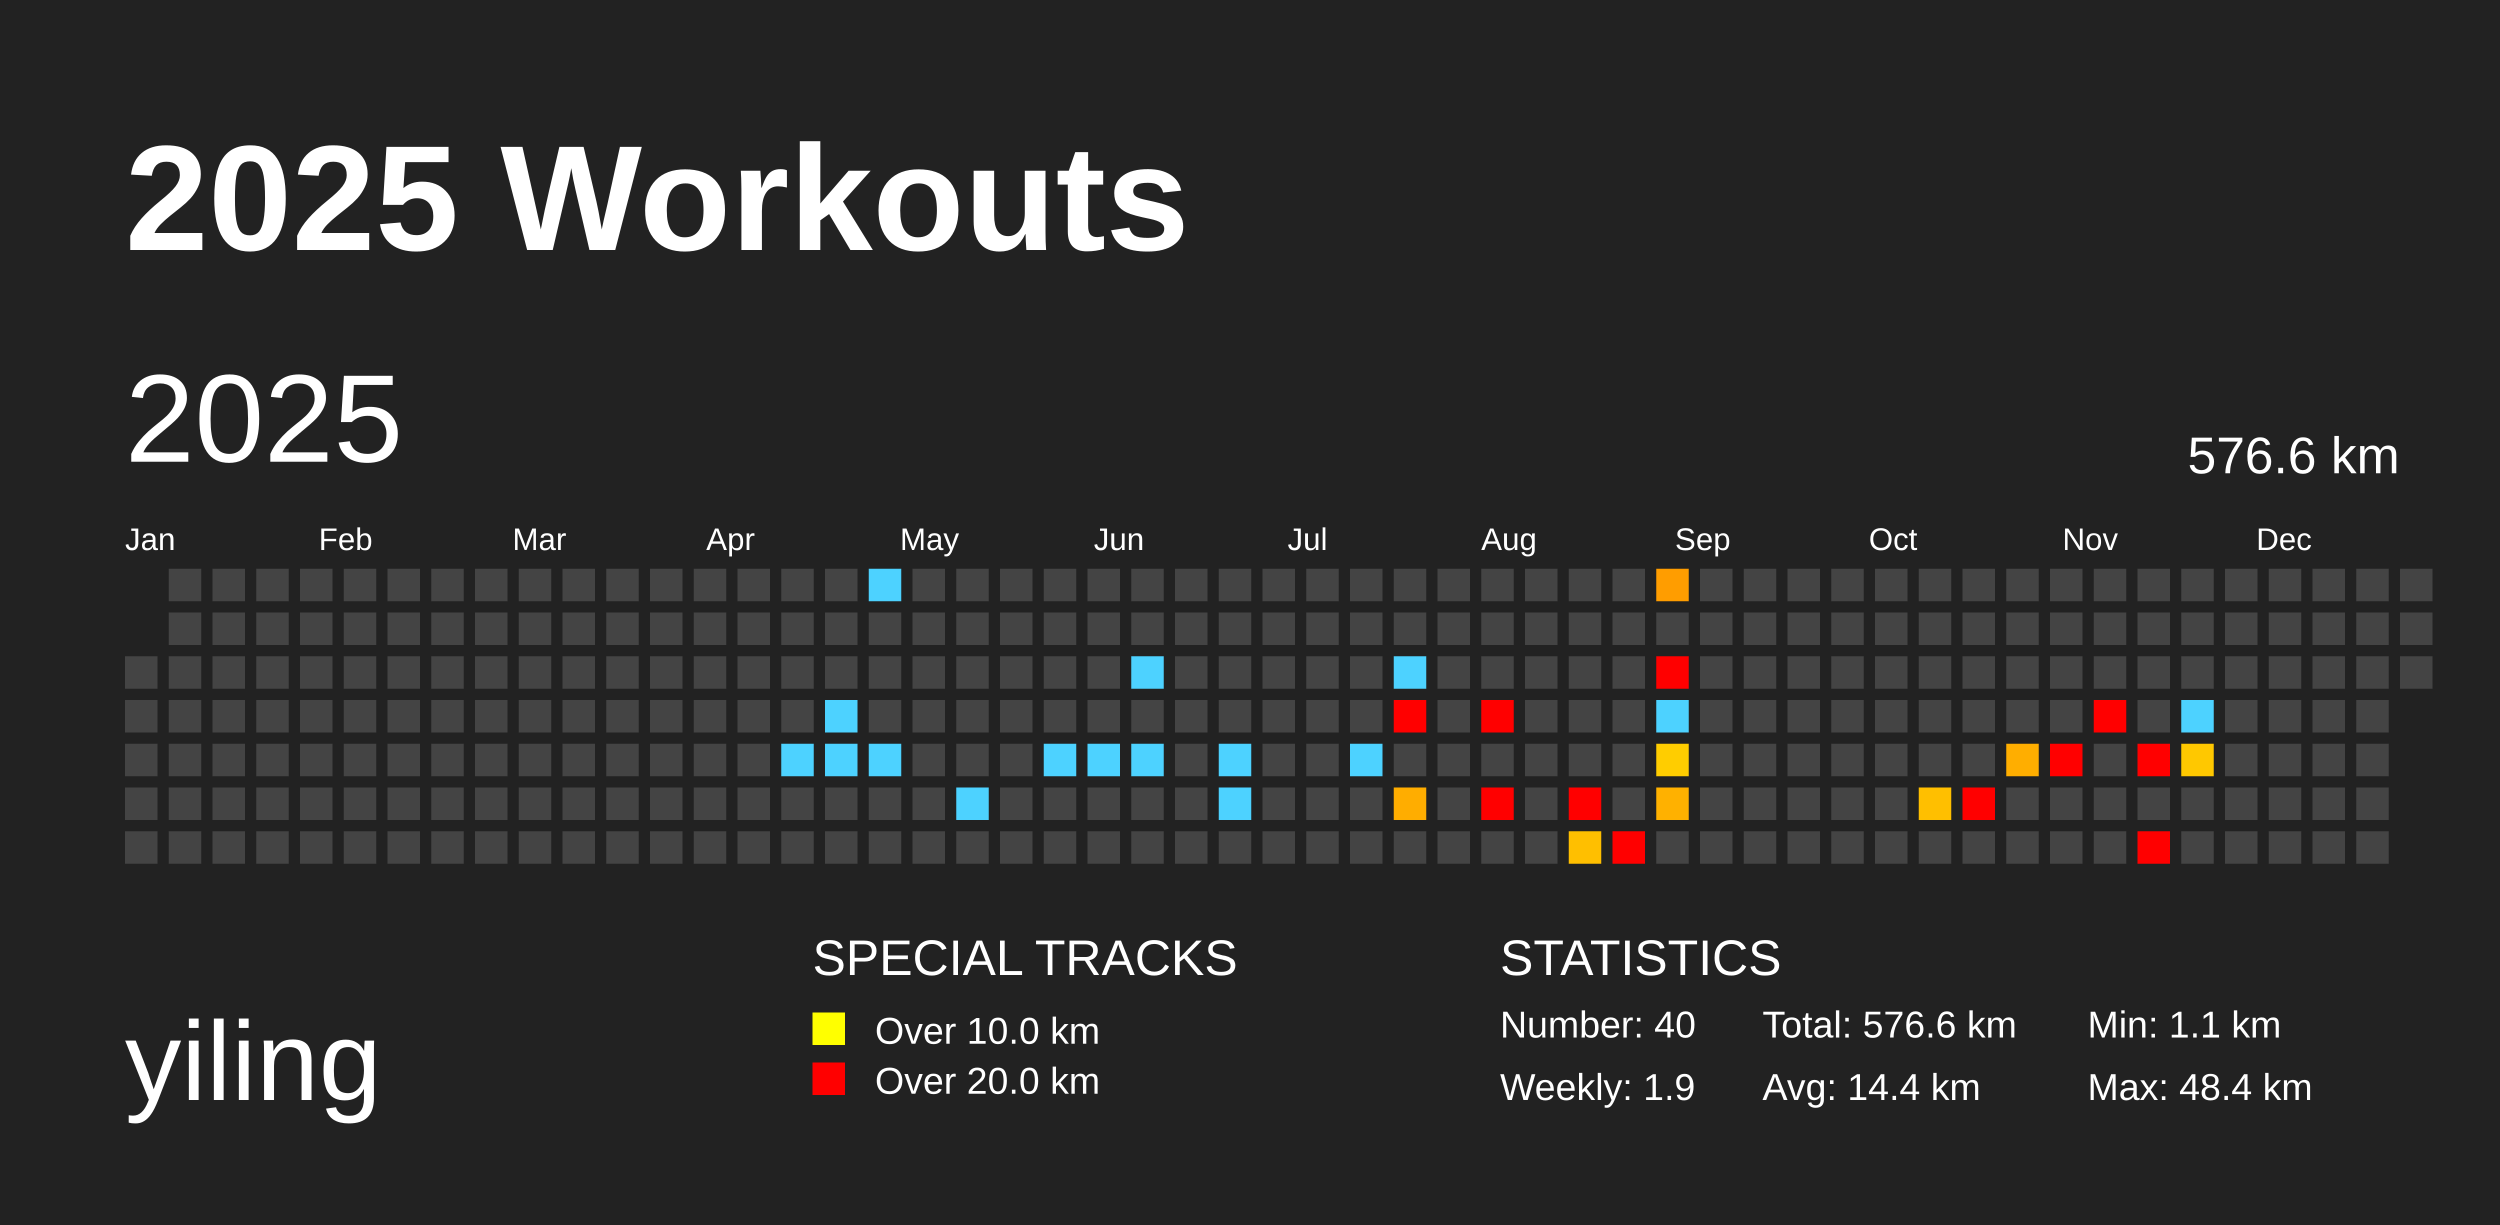
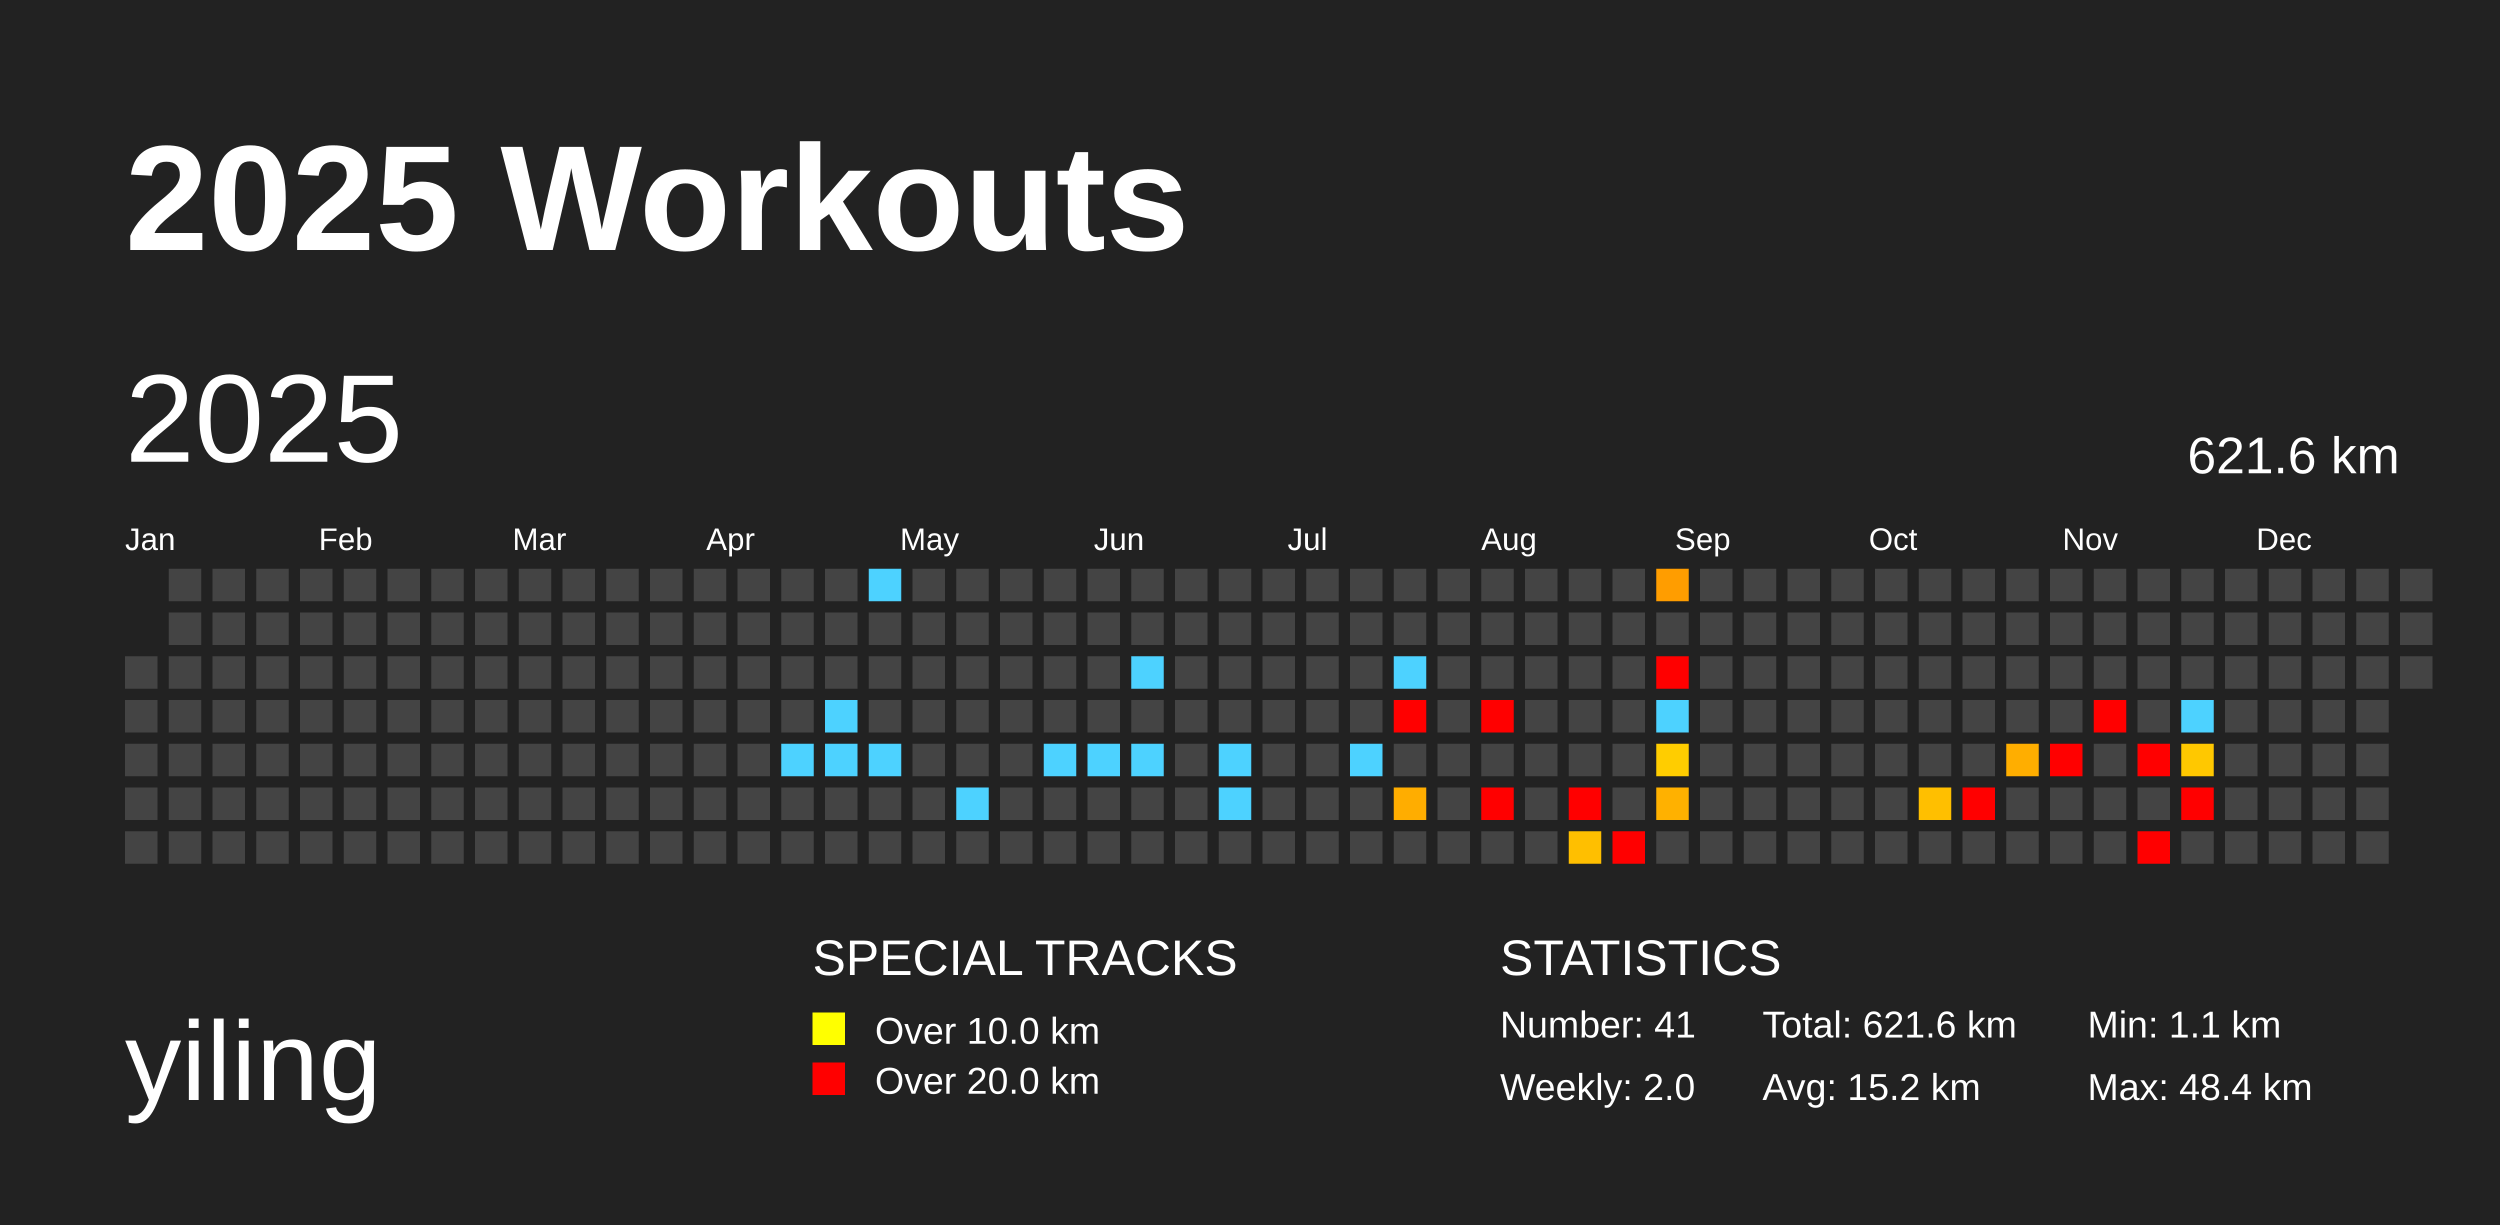
<svg xmlns="http://www.w3.org/2000/svg" baseProfile="full" height="98mm" version="1.1" viewBox="0,0,200,98" width="200mm">
  <defs />
  <rect fill="#222222" height="98" width="200" x="0" y="0" />
  <text fill="#FFFFFF" style="font-size:12px; font-family:Arial; font-weight:bold;" x="10" y="20">2025 Workouts</text>
  <text fill="#FFFFFF" style="font-size:9px; font-family:Arial" x="10" y="88">yiling</text>
  <text fill="#FFFFFF" style="font-size:4px; font-family:Arial" x="65" y="78">SPECIAL TRACKS</text>
  <rect fill="yellow" height="2.6" width="2.6" x="65" y="81" />
  <text fill="#FFFFFF" style="font-size:3px; font-family:Arial" x="70" y="83.5">Over 10.0 km</text>
  <rect fill="red" height="2.6" width="2.6" x="65" y="85" />
  <text fill="#FFFFFF" style="font-size:3px; font-family:Arial" x="70" y="87.5">Over 20.0 km</text>
  <text fill="#FFFFFF" style="font-size:4px; font-family:Arial" x="120" y="78">STATISTICS</text>
-   <text fill="#FFFFFF" style="font-size:3px; font-family:Arial" x="120" y="83">Number: 40</text>
-   <text fill="#FFFFFF" style="font-size:3px; font-family:Arial" x="120" y="88">Weekly: 1.9</text>
-   <text fill="#FFFFFF" style="font-size:3px; font-family:Arial" x="141" y="83">Total: 576.6 km</text>
-   <text fill="#FFFFFF" style="font-size:3px; font-family:Arial" x="141" y="88">Avg: 14.4 km</text>
+   <text fill="#FFFFFF" style="font-size:3px; font-family:Arial" x="120" y="83">Number: 41</text>
+   <text fill="#FFFFFF" style="font-size:3px; font-family:Arial" x="120" y="88">Weekly: 2.0</text>
+   <text fill="#FFFFFF" style="font-size:3px; font-family:Arial" x="141" y="83">Total: 621.6 km</text>
+   <text fill="#FFFFFF" style="font-size:3px; font-family:Arial" x="141" y="88">Avg: 15.2 km</text>
  <text fill="#FFFFFF" style="font-size:3px; font-family:Arial" x="167" y="83">Min: 1.1 km</text>
  <text fill="#FFFFFF" style="font-size:3px; font-family:Arial" x="167" y="88">Max: 48.4 km</text>
  <text dominant-baseline="hanging" fill="#FFFFFF" style="font-size:10.0px; font-family:Arial;" x="10" y="30">2025</text>
-   <text dominant-baseline="hanging" fill="#FFFFFF" style="font-size:4.125px; font-family:Arial;" x="175" y="35">576.6 km</text>
+   <text dominant-baseline="hanging" fill="#FFFFFF" style="font-size:4.125px; font-family:Arial;" x="175" y="35">621.6 km</text>
  <text fill="#FFFFFF" style="font-size:2.5px; font-family:Arial" x="10.0" y="44">Jan</text>
  <text fill="#FFFFFF" style="font-size:2.5px; font-family:Arial" x="25.5" y="44">Feb</text>
  <text fill="#FFFFFF" style="font-size:2.5px; font-family:Arial" x="41.0" y="44">Mar</text>
  <text fill="#FFFFFF" style="font-size:2.5px; font-family:Arial" x="56.5" y="44">Apr</text>
  <text fill="#FFFFFF" style="font-size:2.5px; font-family:Arial" x="72.0" y="44">May</text>
  <text fill="#FFFFFF" style="font-size:2.5px; font-family:Arial" x="87.5" y="44">Jun</text>
  <text fill="#FFFFFF" style="font-size:2.5px; font-family:Arial" x="103.0" y="44">Jul</text>
  <text fill="#FFFFFF" style="font-size:2.5px; font-family:Arial" x="118.5" y="44">Aug</text>
  <text fill="#FFFFFF" style="font-size:2.5px; font-family:Arial" x="134.0" y="44">Sep</text>
  <text fill="#FFFFFF" style="font-size:2.5px; font-family:Arial" x="149.5" y="44">Oct</text>
  <text fill="#FFFFFF" style="font-size:2.5px; font-family:Arial" x="165.0" y="44">Nov</text>
  <text fill="#FFFFFF" style="font-size:2.5px; font-family:Arial" x="180.5" y="44">Dec</text>
  <rect fill="#444444" height="2.6" width="2.6" x="10.0" y="52.5" />
  <rect fill="#444444" height="2.6" width="2.6" x="10.0" y="56.0" />
  <rect fill="#444444" height="2.6" width="2.6" x="10.0" y="59.5" />
  <rect fill="#444444" height="2.6" width="2.6" x="10.0" y="63.0" />
  <rect fill="#444444" height="2.6" width="2.6" x="10.0" y="66.5" />
  <rect fill="#444444" height="2.6" width="2.6" x="13.5" y="45.5" />
  <rect fill="#444444" height="2.6" width="2.6" x="13.5" y="49.0" />
  <rect fill="#444444" height="2.6" width="2.6" x="13.5" y="52.5" />
  <rect fill="#444444" height="2.6" width="2.6" x="13.5" y="56.0" />
  <rect fill="#444444" height="2.6" width="2.6" x="13.5" y="59.5" />
  <rect fill="#444444" height="2.6" width="2.6" x="13.5" y="63.0" />
  <rect fill="#444444" height="2.6" width="2.6" x="13.5" y="66.5" />
  <rect fill="#444444" height="2.6" width="2.6" x="17.0" y="45.5" />
  <rect fill="#444444" height="2.6" width="2.6" x="17.0" y="49.0" />
  <rect fill="#444444" height="2.6" width="2.6" x="17.0" y="52.5" />
  <rect fill="#444444" height="2.6" width="2.6" x="17.0" y="56.0" />
  <rect fill="#444444" height="2.6" width="2.6" x="17.0" y="59.5" />
  <rect fill="#444444" height="2.6" width="2.6" x="17.0" y="63.0" />
  <rect fill="#444444" height="2.6" width="2.6" x="17.0" y="66.5" />
  <rect fill="#444444" height="2.6" width="2.6" x="20.5" y="45.5" />
  <rect fill="#444444" height="2.6" width="2.6" x="20.5" y="49.0" />
  <rect fill="#444444" height="2.6" width="2.6" x="20.5" y="52.5" />
  <rect fill="#444444" height="2.6" width="2.6" x="20.5" y="56.0" />
  <rect fill="#444444" height="2.6" width="2.6" x="20.5" y="59.5" />
  <rect fill="#444444" height="2.6" width="2.6" x="20.5" y="63.0" />
  <rect fill="#444444" height="2.6" width="2.6" x="20.5" y="66.5" />
  <rect fill="#444444" height="2.6" width="2.6" x="24.0" y="45.5" />
  <rect fill="#444444" height="2.6" width="2.6" x="24.0" y="49.0" />
  <rect fill="#444444" height="2.6" width="2.6" x="24.0" y="52.5" />
  <rect fill="#444444" height="2.6" width="2.6" x="24.0" y="56.0" />
  <rect fill="#444444" height="2.6" width="2.6" x="24.0" y="59.5" />
  <rect fill="#444444" height="2.6" width="2.6" x="24.0" y="63.0" />
  <rect fill="#444444" height="2.6" width="2.6" x="24.0" y="66.5" />
  <rect fill="#444444" height="2.6" width="2.6" x="27.5" y="45.5" />
  <rect fill="#444444" height="2.6" width="2.6" x="27.5" y="49.0" />
  <rect fill="#444444" height="2.6" width="2.6" x="27.5" y="52.5" />
  <rect fill="#444444" height="2.6" width="2.6" x="27.5" y="56.0" />
  <rect fill="#444444" height="2.6" width="2.6" x="27.5" y="59.5" />
  <rect fill="#444444" height="2.6" width="2.6" x="27.5" y="63.0" />
  <rect fill="#444444" height="2.6" width="2.6" x="27.5" y="66.5" />
  <rect fill="#444444" height="2.6" width="2.6" x="31.0" y="45.5" />
  <rect fill="#444444" height="2.6" width="2.6" x="31.0" y="49.0" />
  <rect fill="#444444" height="2.6" width="2.6" x="31.0" y="52.5" />
  <rect fill="#444444" height="2.6" width="2.6" x="31.0" y="56.0" />
  <rect fill="#444444" height="2.6" width="2.6" x="31.0" y="59.5" />
  <rect fill="#444444" height="2.6" width="2.6" x="31.0" y="63.0" />
  <rect fill="#444444" height="2.6" width="2.6" x="31.0" y="66.5" />
  <rect fill="#444444" height="2.6" width="2.6" x="34.5" y="45.5" />
  <rect fill="#444444" height="2.6" width="2.6" x="34.5" y="49.0" />
  <rect fill="#444444" height="2.6" width="2.6" x="34.5" y="52.5" />
  <rect fill="#444444" height="2.6" width="2.6" x="34.5" y="56.0" />
  <rect fill="#444444" height="2.6" width="2.6" x="34.5" y="59.5" />
  <rect fill="#444444" height="2.6" width="2.6" x="34.5" y="63.0" />
  <rect fill="#444444" height="2.6" width="2.6" x="34.5" y="66.5" />
  <rect fill="#444444" height="2.6" width="2.6" x="38.0" y="45.5" />
  <rect fill="#444444" height="2.6" width="2.6" x="38.0" y="49.0" />
  <rect fill="#444444" height="2.6" width="2.6" x="38.0" y="52.5" />
  <rect fill="#444444" height="2.6" width="2.6" x="38.0" y="56.0" />
  <rect fill="#444444" height="2.6" width="2.6" x="38.0" y="59.5" />
  <rect fill="#444444" height="2.6" width="2.6" x="38.0" y="63.0" />
  <rect fill="#444444" height="2.6" width="2.6" x="38.0" y="66.5" />
  <rect fill="#444444" height="2.6" width="2.6" x="41.5" y="45.5" />
  <rect fill="#444444" height="2.6" width="2.6" x="41.5" y="49.0" />
  <rect fill="#444444" height="2.6" width="2.6" x="41.5" y="52.5" />
  <rect fill="#444444" height="2.6" width="2.6" x="41.5" y="56.0" />
  <rect fill="#444444" height="2.6" width="2.6" x="41.5" y="59.5" />
  <rect fill="#444444" height="2.6" width="2.6" x="41.5" y="63.0" />
  <rect fill="#444444" height="2.6" width="2.6" x="41.5" y="66.5" />
  <rect fill="#444444" height="2.6" width="2.6" x="45.0" y="45.5" />
  <rect fill="#444444" height="2.6" width="2.6" x="45.0" y="49.0" />
  <rect fill="#444444" height="2.6" width="2.6" x="45.0" y="52.5" />
  <rect fill="#444444" height="2.6" width="2.6" x="45.0" y="56.0" />
  <rect fill="#444444" height="2.6" width="2.6" x="45.0" y="59.5" />
  <rect fill="#444444" height="2.6" width="2.6" x="45.0" y="63.0" />
  <rect fill="#444444" height="2.6" width="2.6" x="45.0" y="66.5" />
  <rect fill="#444444" height="2.6" width="2.6" x="48.5" y="45.5" />
  <rect fill="#444444" height="2.6" width="2.6" x="48.5" y="49.0" />
  <rect fill="#444444" height="2.6" width="2.6" x="48.5" y="52.5" />
  <rect fill="#444444" height="2.6" width="2.6" x="48.5" y="56.0" />
  <rect fill="#444444" height="2.6" width="2.6" x="48.5" y="59.5" />
  <rect fill="#444444" height="2.6" width="2.6" x="48.5" y="63.0" />
  <rect fill="#444444" height="2.6" width="2.6" x="48.5" y="66.5" />
  <rect fill="#444444" height="2.6" width="2.6" x="52.0" y="45.5" />
  <rect fill="#444444" height="2.6" width="2.6" x="52.0" y="49.0" />
  <rect fill="#444444" height="2.6" width="2.6" x="52.0" y="52.5" />
  <rect fill="#444444" height="2.6" width="2.6" x="52.0" y="56.0" />
  <rect fill="#444444" height="2.6" width="2.6" x="52.0" y="59.5" />
  <rect fill="#444444" height="2.6" width="2.6" x="52.0" y="63.0" />
  <rect fill="#444444" height="2.6" width="2.6" x="52.0" y="66.5" />
  <rect fill="#444444" height="2.6" width="2.6" x="55.5" y="45.5" />
  <rect fill="#444444" height="2.6" width="2.6" x="55.5" y="49.0" />
  <rect fill="#444444" height="2.6" width="2.6" x="55.5" y="52.5" />
  <rect fill="#444444" height="2.6" width="2.6" x="55.5" y="56.0" />
  <rect fill="#444444" height="2.6" width="2.6" x="55.5" y="59.5" />
  <rect fill="#444444" height="2.6" width="2.6" x="55.5" y="63.0" />
  <rect fill="#444444" height="2.6" width="2.6" x="55.5" y="66.5" />
  <rect fill="#444444" height="2.6" width="2.6" x="59.0" y="45.5" />
  <rect fill="#444444" height="2.6" width="2.6" x="59.0" y="49.0" />
  <rect fill="#444444" height="2.6" width="2.6" x="59.0" y="52.5" />
  <rect fill="#444444" height="2.6" width="2.6" x="59.0" y="56.0" />
  <rect fill="#444444" height="2.6" width="2.6" x="59.0" y="59.5" />
  <rect fill="#444444" height="2.6" width="2.6" x="59.0" y="63.0" />
  <rect fill="#444444" height="2.6" width="2.6" x="59.0" y="66.5" />
  <rect fill="#444444" height="2.6" width="2.6" x="62.5" y="45.5" />
  <rect fill="#444444" height="2.6" width="2.6" x="62.5" y="49.0" />
  <rect fill="#444444" height="2.6" width="2.6" x="62.5" y="52.5" />
  <rect fill="#444444" height="2.6" width="2.6" x="62.5" y="56.0" />
  <rect fill="#4dd2ff" height="2.6" width="2.6" x="62.5" y="59.5" />
  <rect fill="#444444" height="2.6" width="2.6" x="62.5" y="63.0" />
  <rect fill="#444444" height="2.6" width="2.6" x="62.5" y="66.5" />
  <rect fill="#444444" height="2.6" width="2.6" x="66.0" y="45.5" />
  <rect fill="#444444" height="2.6" width="2.6" x="66.0" y="49.0" />
  <rect fill="#444444" height="2.6" width="2.6" x="66.0" y="52.5" />
  <rect fill="#4dd2ff" height="2.6" width="2.6" x="66.0" y="56.0" />
  <rect fill="#4dd2ff" height="2.6" width="2.6" x="66.0" y="59.5" />
  <rect fill="#444444" height="2.6" width="2.6" x="66.0" y="63.0" />
  <rect fill="#444444" height="2.6" width="2.6" x="66.0" y="66.5" />
  <rect fill="#4dd2ff" height="2.6" width="2.6" x="69.5" y="45.5" />
  <rect fill="#444444" height="2.6" width="2.6" x="69.5" y="49.0" />
  <rect fill="#444444" height="2.6" width="2.6" x="69.5" y="52.5" />
  <rect fill="#444444" height="2.6" width="2.6" x="69.5" y="56.0" />
  <rect fill="#4dd2ff" height="2.6" width="2.6" x="69.5" y="59.5" />
  <rect fill="#444444" height="2.6" width="2.6" x="69.5" y="63.0" />
  <rect fill="#444444" height="2.6" width="2.6" x="69.5" y="66.5" />
  <rect fill="#444444" height="2.6" width="2.6" x="73.0" y="45.5" />
  <rect fill="#444444" height="2.6" width="2.6" x="73.0" y="49.0" />
  <rect fill="#444444" height="2.6" width="2.6" x="73.0" y="52.5" />
  <rect fill="#444444" height="2.6" width="2.6" x="73.0" y="56.0" />
  <rect fill="#444444" height="2.6" width="2.6" x="73.0" y="59.5" />
  <rect fill="#444444" height="2.6" width="2.6" x="73.0" y="63.0" />
  <rect fill="#444444" height="2.6" width="2.6" x="73.0" y="66.5" />
  <rect fill="#444444" height="2.6" width="2.6" x="76.5" y="45.5" />
  <rect fill="#444444" height="2.6" width="2.6" x="76.5" y="49.0" />
  <rect fill="#444444" height="2.6" width="2.6" x="76.5" y="52.5" />
  <rect fill="#444444" height="2.6" width="2.6" x="76.5" y="56.0" />
  <rect fill="#444444" height="2.6" width="2.6" x="76.5" y="59.5" />
  <rect fill="#4dd2ff" height="2.6" width="2.6" x="76.5" y="63.0" />
  <rect fill="#444444" height="2.6" width="2.6" x="76.5" y="66.5" />
  <rect fill="#444444" height="2.6" width="2.6" x="80.0" y="45.5" />
  <rect fill="#444444" height="2.6" width="2.6" x="80.0" y="49.0" />
  <rect fill="#444444" height="2.6" width="2.6" x="80.0" y="52.5" />
  <rect fill="#444444" height="2.6" width="2.6" x="80.0" y="56.0" />
  <rect fill="#444444" height="2.6" width="2.6" x="80.0" y="59.5" />
  <rect fill="#444444" height="2.6" width="2.6" x="80.0" y="63.0" />
  <rect fill="#444444" height="2.6" width="2.6" x="80.0" y="66.5" />
  <rect fill="#444444" height="2.6" width="2.6" x="83.5" y="45.5" />
  <rect fill="#444444" height="2.6" width="2.6" x="83.5" y="49.0" />
  <rect fill="#444444" height="2.6" width="2.6" x="83.5" y="52.5" />
  <rect fill="#444444" height="2.6" width="2.6" x="83.5" y="56.0" />
  <rect fill="#4dd2ff" height="2.6" width="2.6" x="83.5" y="59.5" />
  <rect fill="#444444" height="2.6" width="2.6" x="83.5" y="63.0" />
  <rect fill="#444444" height="2.6" width="2.6" x="83.5" y="66.5" />
  <rect fill="#444444" height="2.6" width="2.6" x="87.0" y="45.5" />
  <rect fill="#444444" height="2.6" width="2.6" x="87.0" y="49.0" />
  <rect fill="#444444" height="2.6" width="2.6" x="87.0" y="52.5" />
  <rect fill="#444444" height="2.6" width="2.6" x="87.0" y="56.0" />
  <rect fill="#4dd2ff" height="2.6" width="2.6" x="87.0" y="59.5" />
  <rect fill="#444444" height="2.6" width="2.6" x="87.0" y="63.0" />
  <rect fill="#444444" height="2.6" width="2.6" x="87.0" y="66.5" />
  <rect fill="#444444" height="2.6" width="2.6" x="90.5" y="45.5" />
  <rect fill="#444444" height="2.6" width="2.6" x="90.5" y="49.0" />
  <rect fill="#4dd2ff" height="2.6" width="2.6" x="90.5" y="52.5" />
  <rect fill="#444444" height="2.6" width="2.6" x="90.5" y="56.0" />
  <rect fill="#4dd2ff" height="2.6" width="2.6" x="90.5" y="59.5" />
  <rect fill="#444444" height="2.6" width="2.6" x="90.5" y="63.0" />
  <rect fill="#444444" height="2.6" width="2.6" x="90.5" y="66.5" />
  <rect fill="#444444" height="2.6" width="2.6" x="94.0" y="45.5" />
  <rect fill="#444444" height="2.6" width="2.6" x="94.0" y="49.0" />
  <rect fill="#444444" height="2.6" width="2.6" x="94.0" y="52.5" />
  <rect fill="#444444" height="2.6" width="2.6" x="94.0" y="56.0" />
  <rect fill="#444444" height="2.6" width="2.6" x="94.0" y="59.5" />
  <rect fill="#444444" height="2.6" width="2.6" x="94.0" y="63.0" />
  <rect fill="#444444" height="2.6" width="2.6" x="94.0" y="66.5" />
  <rect fill="#444444" height="2.6" width="2.6" x="97.5" y="45.5" />
  <rect fill="#444444" height="2.6" width="2.6" x="97.5" y="49.0" />
  <rect fill="#444444" height="2.6" width="2.6" x="97.5" y="52.5" />
  <rect fill="#444444" height="2.6" width="2.6" x="97.5" y="56.0" />
  <rect fill="#4dd2ff" height="2.6" width="2.6" x="97.5" y="59.5" />
  <rect fill="#4dd2ff" height="2.6" width="2.6" x="97.5" y="63.0" />
  <rect fill="#444444" height="2.6" width="2.6" x="97.5" y="66.5" />
  <rect fill="#444444" height="2.6" width="2.6" x="101.0" y="45.5" />
  <rect fill="#444444" height="2.6" width="2.6" x="101.0" y="49.0" />
  <rect fill="#444444" height="2.6" width="2.6" x="101.0" y="52.5" />
  <rect fill="#444444" height="2.6" width="2.6" x="101.0" y="56.0" />
  <rect fill="#444444" height="2.6" width="2.6" x="101.0" y="59.5" />
  <rect fill="#444444" height="2.6" width="2.6" x="101.0" y="63.0" />
  <rect fill="#444444" height="2.6" width="2.6" x="101.0" y="66.5" />
  <rect fill="#444444" height="2.6" width="2.6" x="104.5" y="45.5" />
  <rect fill="#444444" height="2.6" width="2.6" x="104.5" y="49.0" />
  <rect fill="#444444" height="2.6" width="2.6" x="104.5" y="52.5" />
  <rect fill="#444444" height="2.6" width="2.6" x="104.5" y="56.0" />
  <rect fill="#444444" height="2.6" width="2.6" x="104.5" y="59.5" />
  <rect fill="#444444" height="2.6" width="2.6" x="104.5" y="63.0" />
  <rect fill="#444444" height="2.6" width="2.6" x="104.5" y="66.5" />
  <rect fill="#444444" height="2.6" width="2.6" x="108.0" y="45.5" />
  <rect fill="#444444" height="2.6" width="2.6" x="108.0" y="49.0" />
  <rect fill="#444444" height="2.6" width="2.6" x="108.0" y="52.5" />
  <rect fill="#444444" height="2.6" width="2.6" x="108.0" y="56.0" />
  <rect fill="#4dd2ff" height="2.6" width="2.6" x="108.0" y="59.5" />
  <rect fill="#444444" height="2.6" width="2.6" x="108.0" y="63.0" />
  <rect fill="#444444" height="2.6" width="2.6" x="108.0" y="66.5" />
  <rect fill="#444444" height="2.6" width="2.6" x="111.5" y="45.5" />
  <rect fill="#444444" height="2.6" width="2.6" x="111.5" y="49.0" />
  <rect fill="#4dd2ff" height="2.6" width="2.6" x="111.5" y="52.5" />
  <rect fill="red" height="2.6" width="2.6" x="111.5" y="56.0" />
  <rect fill="#444444" height="2.6" width="2.6" x="111.5" y="59.5" />
  <rect fill="#ffad00" height="2.6" width="2.6" x="111.5" y="63.0" />
  <rect fill="#444444" height="2.6" width="2.6" x="111.5" y="66.5" />
  <rect fill="#444444" height="2.6" width="2.6" x="115.0" y="45.5" />
  <rect fill="#444444" height="2.6" width="2.6" x="115.0" y="49.0" />
  <rect fill="#444444" height="2.6" width="2.6" x="115.0" y="52.5" />
  <rect fill="#444444" height="2.6" width="2.6" x="115.0" y="56.0" />
  <rect fill="#444444" height="2.6" width="2.6" x="115.0" y="59.5" />
  <rect fill="#444444" height="2.6" width="2.6" x="115.0" y="63.0" />
  <rect fill="#444444" height="2.6" width="2.6" x="115.0" y="66.5" />
  <rect fill="#444444" height="2.6" width="2.6" x="118.5" y="45.5" />
  <rect fill="#444444" height="2.6" width="2.6" x="118.5" y="49.0" />
  <rect fill="#444444" height="2.6" width="2.6" x="118.5" y="52.5" />
  <rect fill="red" height="2.6" width="2.6" x="118.5" y="56.0" />
  <rect fill="#444444" height="2.6" width="2.6" x="118.5" y="59.5" />
  <rect fill="red" height="2.6" width="2.6" x="118.5" y="63.0" />
  <rect fill="#444444" height="2.6" width="2.6" x="118.5" y="66.5" />
  <rect fill="#444444" height="2.6" width="2.6" x="122.0" y="45.5" />
  <rect fill="#444444" height="2.6" width="2.6" x="122.0" y="49.0" />
  <rect fill="#444444" height="2.6" width="2.6" x="122.0" y="52.5" />
  <rect fill="#444444" height="2.6" width="2.6" x="122.0" y="56.0" />
  <rect fill="#444444" height="2.6" width="2.6" x="122.0" y="59.5" />
  <rect fill="#444444" height="2.6" width="2.6" x="122.0" y="63.0" />
  <rect fill="#444444" height="2.6" width="2.6" x="122.0" y="66.5" />
  <rect fill="#444444" height="2.6" width="2.6" x="125.5" y="45.5" />
  <rect fill="#444444" height="2.6" width="2.6" x="125.5" y="49.0" />
  <rect fill="#444444" height="2.6" width="2.6" x="125.5" y="52.5" />
  <rect fill="#444444" height="2.6" width="2.6" x="125.5" y="56.0" />
  <rect fill="#444444" height="2.6" width="2.6" x="125.5" y="59.5" />
  <rect fill="red" height="2.6" width="2.6" x="125.5" y="63.0" />
  <rect fill="#ffbf00" height="2.6" width="2.6" x="125.5" y="66.5" />
  <rect fill="#444444" height="2.6" width="2.6" x="129.0" y="45.5" />
  <rect fill="#444444" height="2.6" width="2.6" x="129.0" y="49.0" />
  <rect fill="#444444" height="2.6" width="2.6" x="129.0" y="52.5" />
  <rect fill="#444444" height="2.6" width="2.6" x="129.0" y="56.0" />
  <rect fill="#444444" height="2.6" width="2.6" x="129.0" y="59.5" />
  <rect fill="#444444" height="2.6" width="2.6" x="129.0" y="63.0" />
  <rect fill="red" height="2.6" width="2.6" x="129.0" y="66.5" />
  <rect fill="#ff9d00" height="2.6" width="2.6" x="132.5" y="45.5" />
  <rect fill="#444444" height="2.6" width="2.6" x="132.5" y="49.0" />
  <rect fill="red" height="2.6" width="2.6" x="132.5" y="52.5" />
  <rect fill="#4dd2ff" height="2.6" width="2.6" x="132.5" y="56.0" />
  <rect fill="#ffcd00" height="2.6" width="2.6" x="132.5" y="59.5" />
  <rect fill="#ffb100" height="2.6" width="2.6" x="132.5" y="63.0" />
  <rect fill="#444444" height="2.6" width="2.6" x="132.5" y="66.5" />
  <rect fill="#444444" height="2.6" width="2.6" x="136.0" y="45.5" />
  <rect fill="#444444" height="2.6" width="2.6" x="136.0" y="49.0" />
  <rect fill="#444444" height="2.6" width="2.6" x="136.0" y="52.5" />
  <rect fill="#444444" height="2.6" width="2.6" x="136.0" y="56.0" />
  <rect fill="#444444" height="2.6" width="2.6" x="136.0" y="59.5" />
  <rect fill="#444444" height="2.6" width="2.6" x="136.0" y="63.0" />
  <rect fill="#444444" height="2.6" width="2.6" x="136.0" y="66.5" />
  <rect fill="#444444" height="2.6" width="2.6" x="139.5" y="45.5" />
  <rect fill="#444444" height="2.6" width="2.6" x="139.5" y="49.0" />
  <rect fill="#444444" height="2.6" width="2.6" x="139.5" y="52.5" />
  <rect fill="#444444" height="2.6" width="2.6" x="139.5" y="56.0" />
  <rect fill="#444444" height="2.6" width="2.6" x="139.5" y="59.5" />
  <rect fill="#444444" height="2.6" width="2.6" x="139.5" y="63.0" />
  <rect fill="#444444" height="2.6" width="2.6" x="139.5" y="66.5" />
  <rect fill="#444444" height="2.6" width="2.6" x="143.0" y="45.5" />
  <rect fill="#444444" height="2.6" width="2.6" x="143.0" y="49.0" />
  <rect fill="#444444" height="2.6" width="2.6" x="143.0" y="52.5" />
  <rect fill="#444444" height="2.6" width="2.6" x="143.0" y="56.0" />
  <rect fill="#444444" height="2.6" width="2.6" x="143.0" y="59.5" />
  <rect fill="#444444" height="2.6" width="2.6" x="143.0" y="63.0" />
  <rect fill="#444444" height="2.6" width="2.6" x="143.0" y="66.5" />
  <rect fill="#444444" height="2.6" width="2.6" x="146.5" y="45.5" />
  <rect fill="#444444" height="2.6" width="2.6" x="146.5" y="49.0" />
  <rect fill="#444444" height="2.6" width="2.6" x="146.5" y="52.5" />
  <rect fill="#444444" height="2.6" width="2.6" x="146.5" y="56.0" />
  <rect fill="#444444" height="2.6" width="2.6" x="146.5" y="59.5" />
  <rect fill="#444444" height="2.6" width="2.6" x="146.5" y="63.0" />
  <rect fill="#444444" height="2.6" width="2.6" x="146.5" y="66.5" />
  <rect fill="#444444" height="2.6" width="2.6" x="150.0" y="45.5" />
  <rect fill="#444444" height="2.6" width="2.6" x="150.0" y="49.0" />
  <rect fill="#444444" height="2.6" width="2.6" x="150.0" y="52.5" />
  <rect fill="#444444" height="2.6" width="2.6" x="150.0" y="56.0" />
  <rect fill="#444444" height="2.6" width="2.6" x="150.0" y="59.5" />
  <rect fill="#444444" height="2.6" width="2.6" x="150.0" y="63.0" />
  <rect fill="#444444" height="2.6" width="2.6" x="150.0" y="66.5" />
  <rect fill="#444444" height="2.6" width="2.6" x="153.5" y="45.5" />
  <rect fill="#444444" height="2.6" width="2.6" x="153.5" y="49.0" />
  <rect fill="#444444" height="2.6" width="2.6" x="153.5" y="52.5" />
  <rect fill="#444444" height="2.6" width="2.6" x="153.5" y="56.0" />
  <rect fill="#444444" height="2.6" width="2.6" x="153.5" y="59.5" />
  <rect fill="#ffbf00" height="2.6" width="2.6" x="153.5" y="63.0" />
  <rect fill="#444444" height="2.6" width="2.6" x="153.5" y="66.5" />
  <rect fill="#444444" height="2.6" width="2.6" x="157.0" y="45.5" />
  <rect fill="#444444" height="2.6" width="2.6" x="157.0" y="49.0" />
  <rect fill="#444444" height="2.6" width="2.6" x="157.0" y="52.5" />
  <rect fill="#444444" height="2.6" width="2.6" x="157.0" y="56.0" />
  <rect fill="#444444" height="2.6" width="2.6" x="157.0" y="59.5" />
  <rect fill="red" height="2.6" width="2.6" x="157.0" y="63.0" />
  <rect fill="#444444" height="2.6" width="2.6" x="157.0" y="66.5" />
  <rect fill="#444444" height="2.6" width="2.6" x="160.5" y="45.5" />
  <rect fill="#444444" height="2.6" width="2.6" x="160.5" y="49.0" />
  <rect fill="#444444" height="2.6" width="2.6" x="160.5" y="52.5" />
  <rect fill="#444444" height="2.6" width="2.6" x="160.5" y="56.0" />
  <rect fill="#ffae00" height="2.6" width="2.6" x="160.5" y="59.5" />
  <rect fill="#444444" height="2.6" width="2.6" x="160.5" y="63.0" />
  <rect fill="#444444" height="2.6" width="2.6" x="160.5" y="66.5" />
  <rect fill="#444444" height="2.6" width="2.6" x="164.0" y="45.5" />
  <rect fill="#444444" height="2.6" width="2.6" x="164.0" y="49.0" />
  <rect fill="#444444" height="2.6" width="2.6" x="164.0" y="52.5" />
  <rect fill="#444444" height="2.6" width="2.6" x="164.0" y="56.0" />
  <rect fill="red" height="2.6" width="2.6" x="164.0" y="59.5" />
  <rect fill="#444444" height="2.6" width="2.6" x="164.0" y="63.0" />
  <rect fill="#444444" height="2.6" width="2.6" x="164.0" y="66.5" />
  <rect fill="#444444" height="2.6" width="2.6" x="167.5" y="45.5" />
  <rect fill="#444444" height="2.6" width="2.6" x="167.5" y="49.0" />
  <rect fill="#444444" height="2.6" width="2.6" x="167.5" y="52.5" />
  <rect fill="red" height="2.6" width="2.6" x="167.5" y="56.0" />
  <rect fill="#444444" height="2.6" width="2.6" x="167.5" y="59.5" />
  <rect fill="#444444" height="2.6" width="2.6" x="167.5" y="63.0" />
  <rect fill="#444444" height="2.6" width="2.6" x="167.5" y="66.5" />
  <rect fill="#444444" height="2.6" width="2.6" x="171.0" y="45.5" />
  <rect fill="#444444" height="2.6" width="2.6" x="171.0" y="49.0" />
  <rect fill="#444444" height="2.6" width="2.6" x="171.0" y="52.5" />
  <rect fill="#444444" height="2.6" width="2.6" x="171.0" y="56.0" />
  <rect fill="red" height="2.6" width="2.6" x="171.0" y="59.5" />
  <rect fill="#444444" height="2.6" width="2.6" x="171.0" y="63.0" />
  <rect fill="red" height="2.6" width="2.6" x="171.0" y="66.5" />
  <rect fill="#444444" height="2.6" width="2.6" x="174.5" y="45.5" />
  <rect fill="#444444" height="2.6" width="2.6" x="174.5" y="49.0" />
  <rect fill="#444444" height="2.6" width="2.6" x="174.5" y="52.5" />
  <rect fill="#4dd2ff" height="2.6" width="2.6" x="174.5" y="56.0" />
  <rect fill="#ffc800" height="2.6" width="2.6" x="174.5" y="59.5" />
-   <rect fill="#444444" height="2.6" width="2.6" x="174.5" y="63.0" />
+   <rect fill="red" height="2.6" width="2.6" x="174.5" y="63.0" />
  <rect fill="#444444" height="2.6" width="2.6" x="174.5" y="66.5" />
  <rect fill="#444444" height="2.6" width="2.6" x="178.0" y="45.5" />
  <rect fill="#444444" height="2.6" width="2.6" x="178.0" y="49.0" />
  <rect fill="#444444" height="2.6" width="2.6" x="178.0" y="52.5" />
  <rect fill="#444444" height="2.6" width="2.6" x="178.0" y="56.0" />
  <rect fill="#444444" height="2.6" width="2.6" x="178.0" y="59.5" />
  <rect fill="#444444" height="2.6" width="2.6" x="178.0" y="63.0" />
  <rect fill="#444444" height="2.6" width="2.6" x="178.0" y="66.5" />
  <rect fill="#444444" height="2.6" width="2.6" x="181.5" y="45.5" />
  <rect fill="#444444" height="2.6" width="2.6" x="181.5" y="49.0" />
  <rect fill="#444444" height="2.6" width="2.6" x="181.5" y="52.5" />
  <rect fill="#444444" height="2.6" width="2.6" x="181.5" y="56.0" />
  <rect fill="#444444" height="2.6" width="2.6" x="181.5" y="59.5" />
  <rect fill="#444444" height="2.6" width="2.6" x="181.5" y="63.0" />
  <rect fill="#444444" height="2.6" width="2.6" x="181.5" y="66.5" />
  <rect fill="#444444" height="2.6" width="2.6" x="185.0" y="45.5" />
  <rect fill="#444444" height="2.6" width="2.6" x="185.0" y="49.0" />
  <rect fill="#444444" height="2.6" width="2.6" x="185.0" y="52.5" />
  <rect fill="#444444" height="2.6" width="2.6" x="185.0" y="56.0" />
  <rect fill="#444444" height="2.6" width="2.6" x="185.0" y="59.5" />
  <rect fill="#444444" height="2.6" width="2.6" x="185.0" y="63.0" />
  <rect fill="#444444" height="2.6" width="2.6" x="185.0" y="66.5" />
  <rect fill="#444444" height="2.6" width="2.6" x="188.5" y="45.5" />
  <rect fill="#444444" height="2.6" width="2.6" x="188.5" y="49.0" />
  <rect fill="#444444" height="2.6" width="2.6" x="188.5" y="52.5" />
  <rect fill="#444444" height="2.6" width="2.6" x="188.5" y="56.0" />
  <rect fill="#444444" height="2.6" width="2.6" x="188.5" y="59.5" />
  <rect fill="#444444" height="2.6" width="2.6" x="188.5" y="63.0" />
  <rect fill="#444444" height="2.6" width="2.6" x="188.5" y="66.5" />
  <rect fill="#444444" height="2.6" width="2.6" x="192.0" y="45.5" />
  <rect fill="#444444" height="2.6" width="2.6" x="192.0" y="49.0" />
  <rect fill="#444444" height="2.6" width="2.6" x="192.0" y="52.5" />
</svg>
